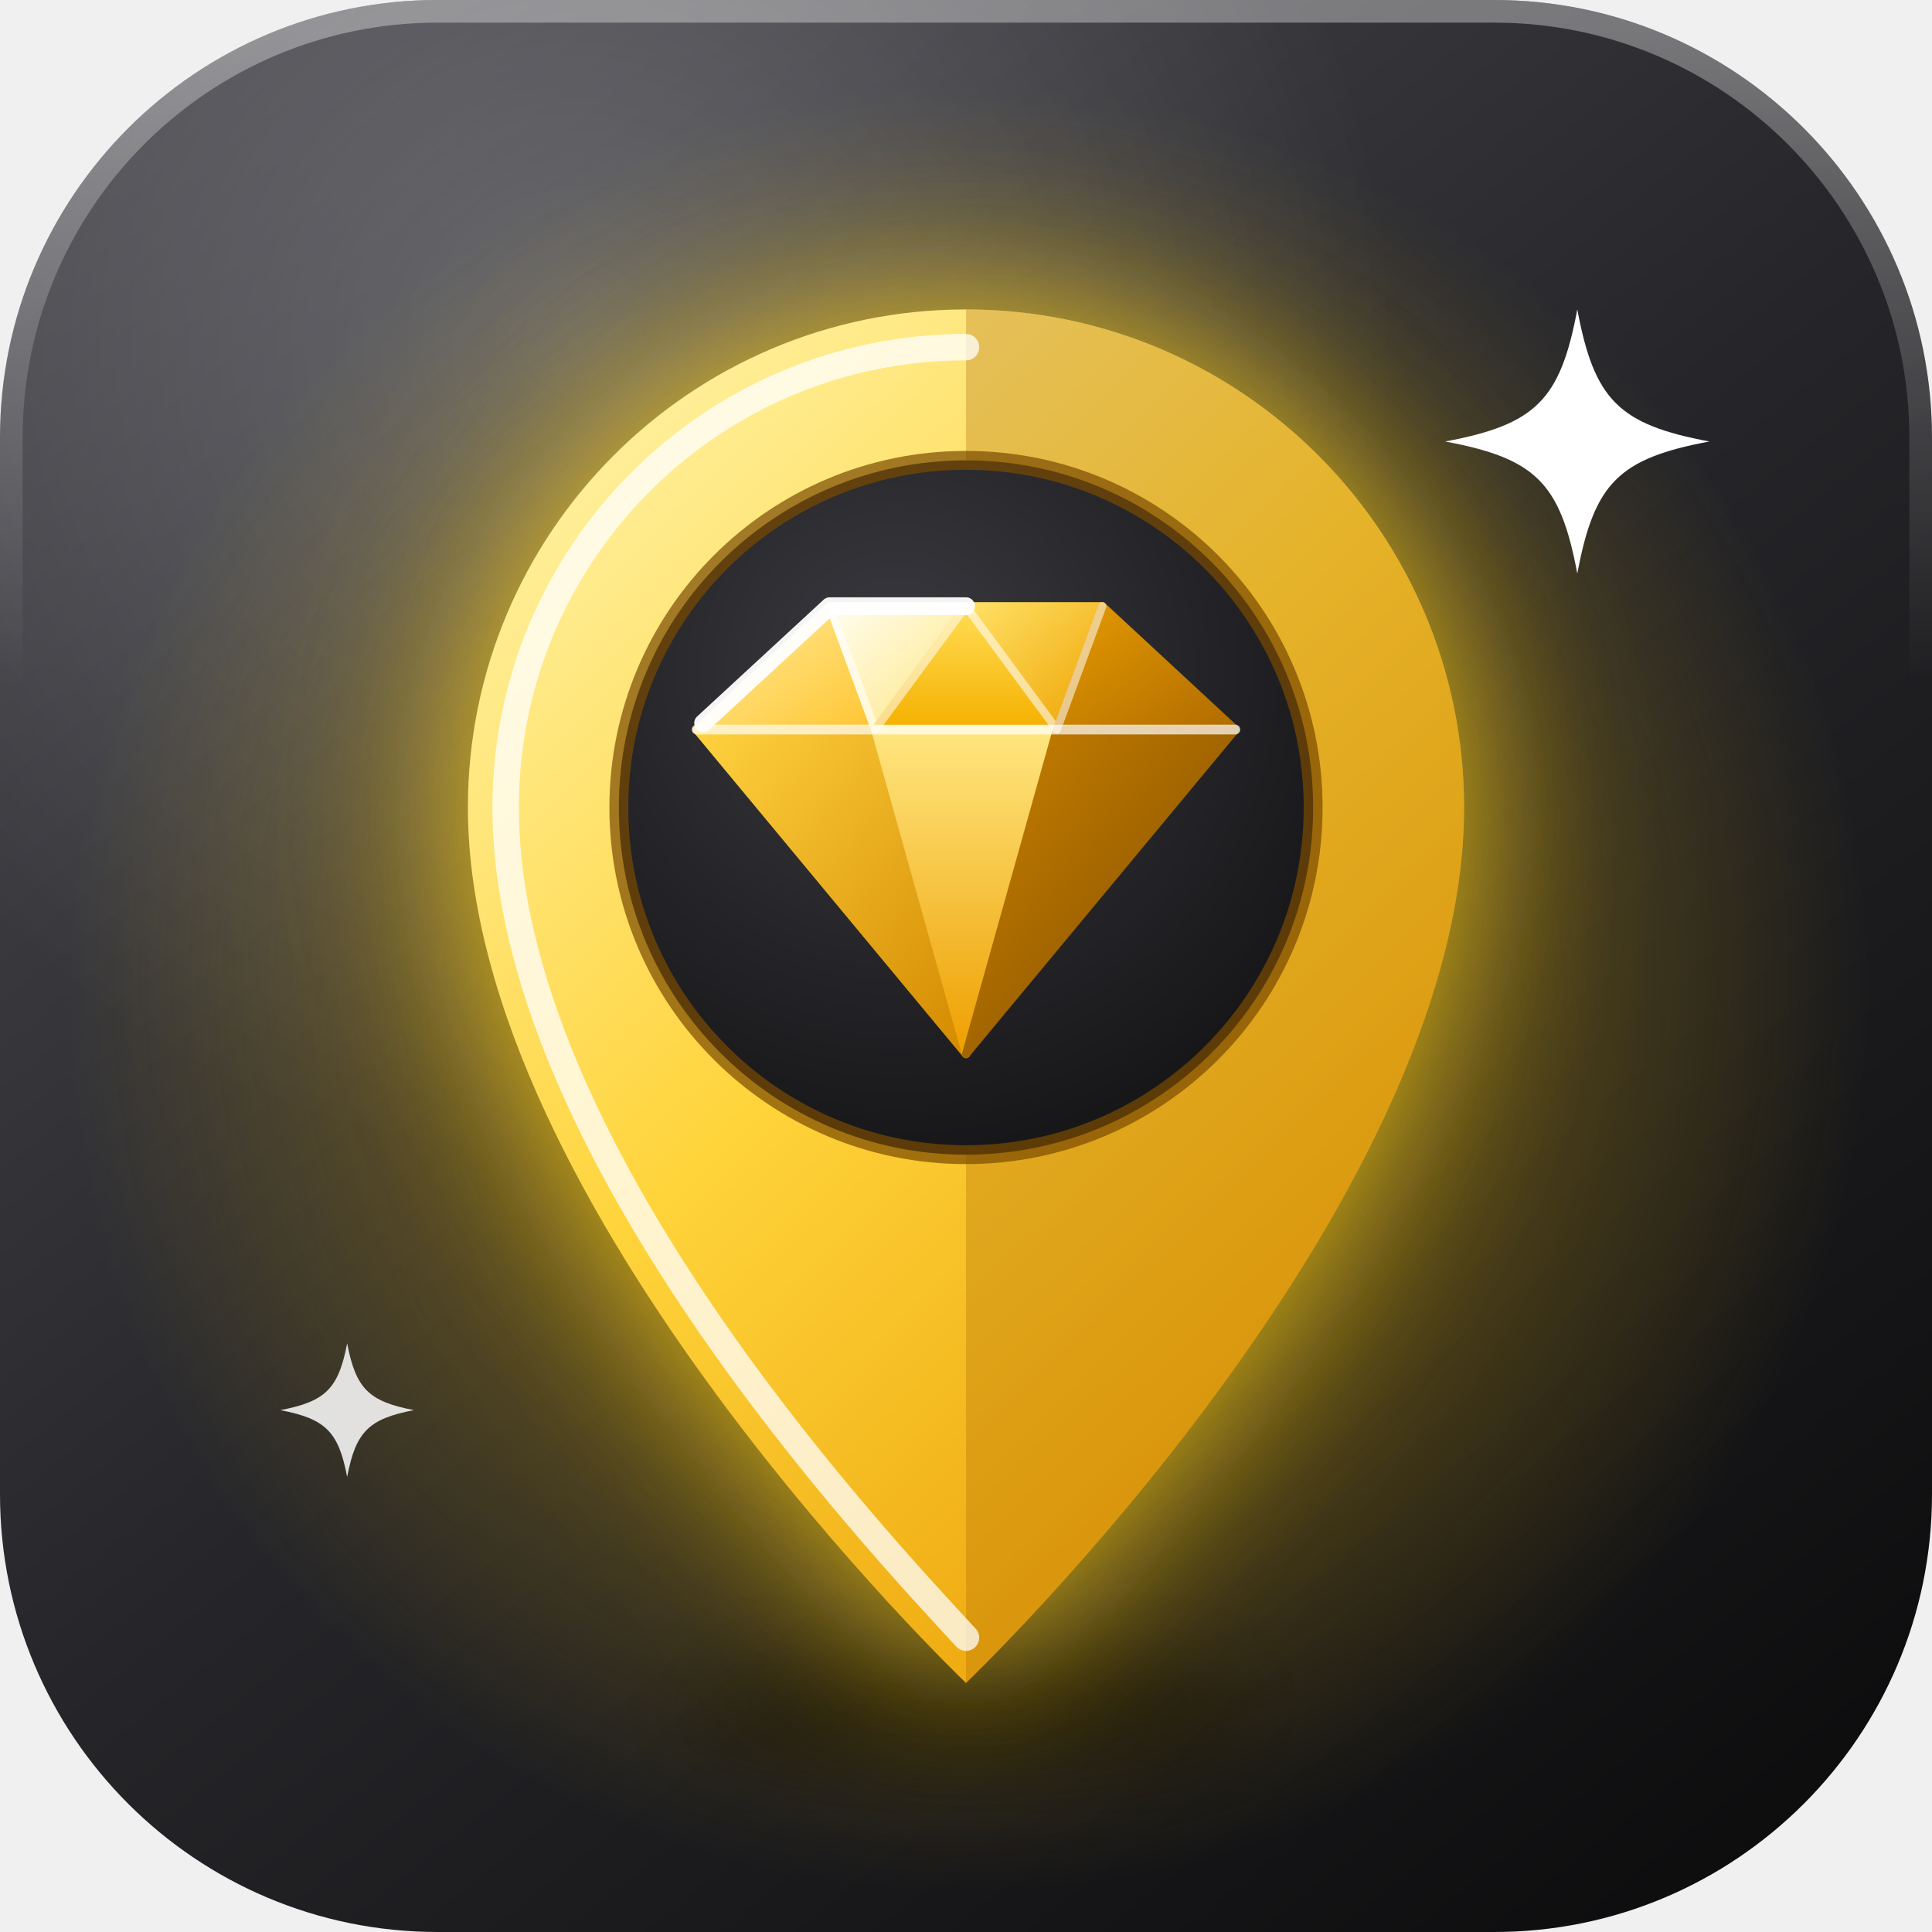
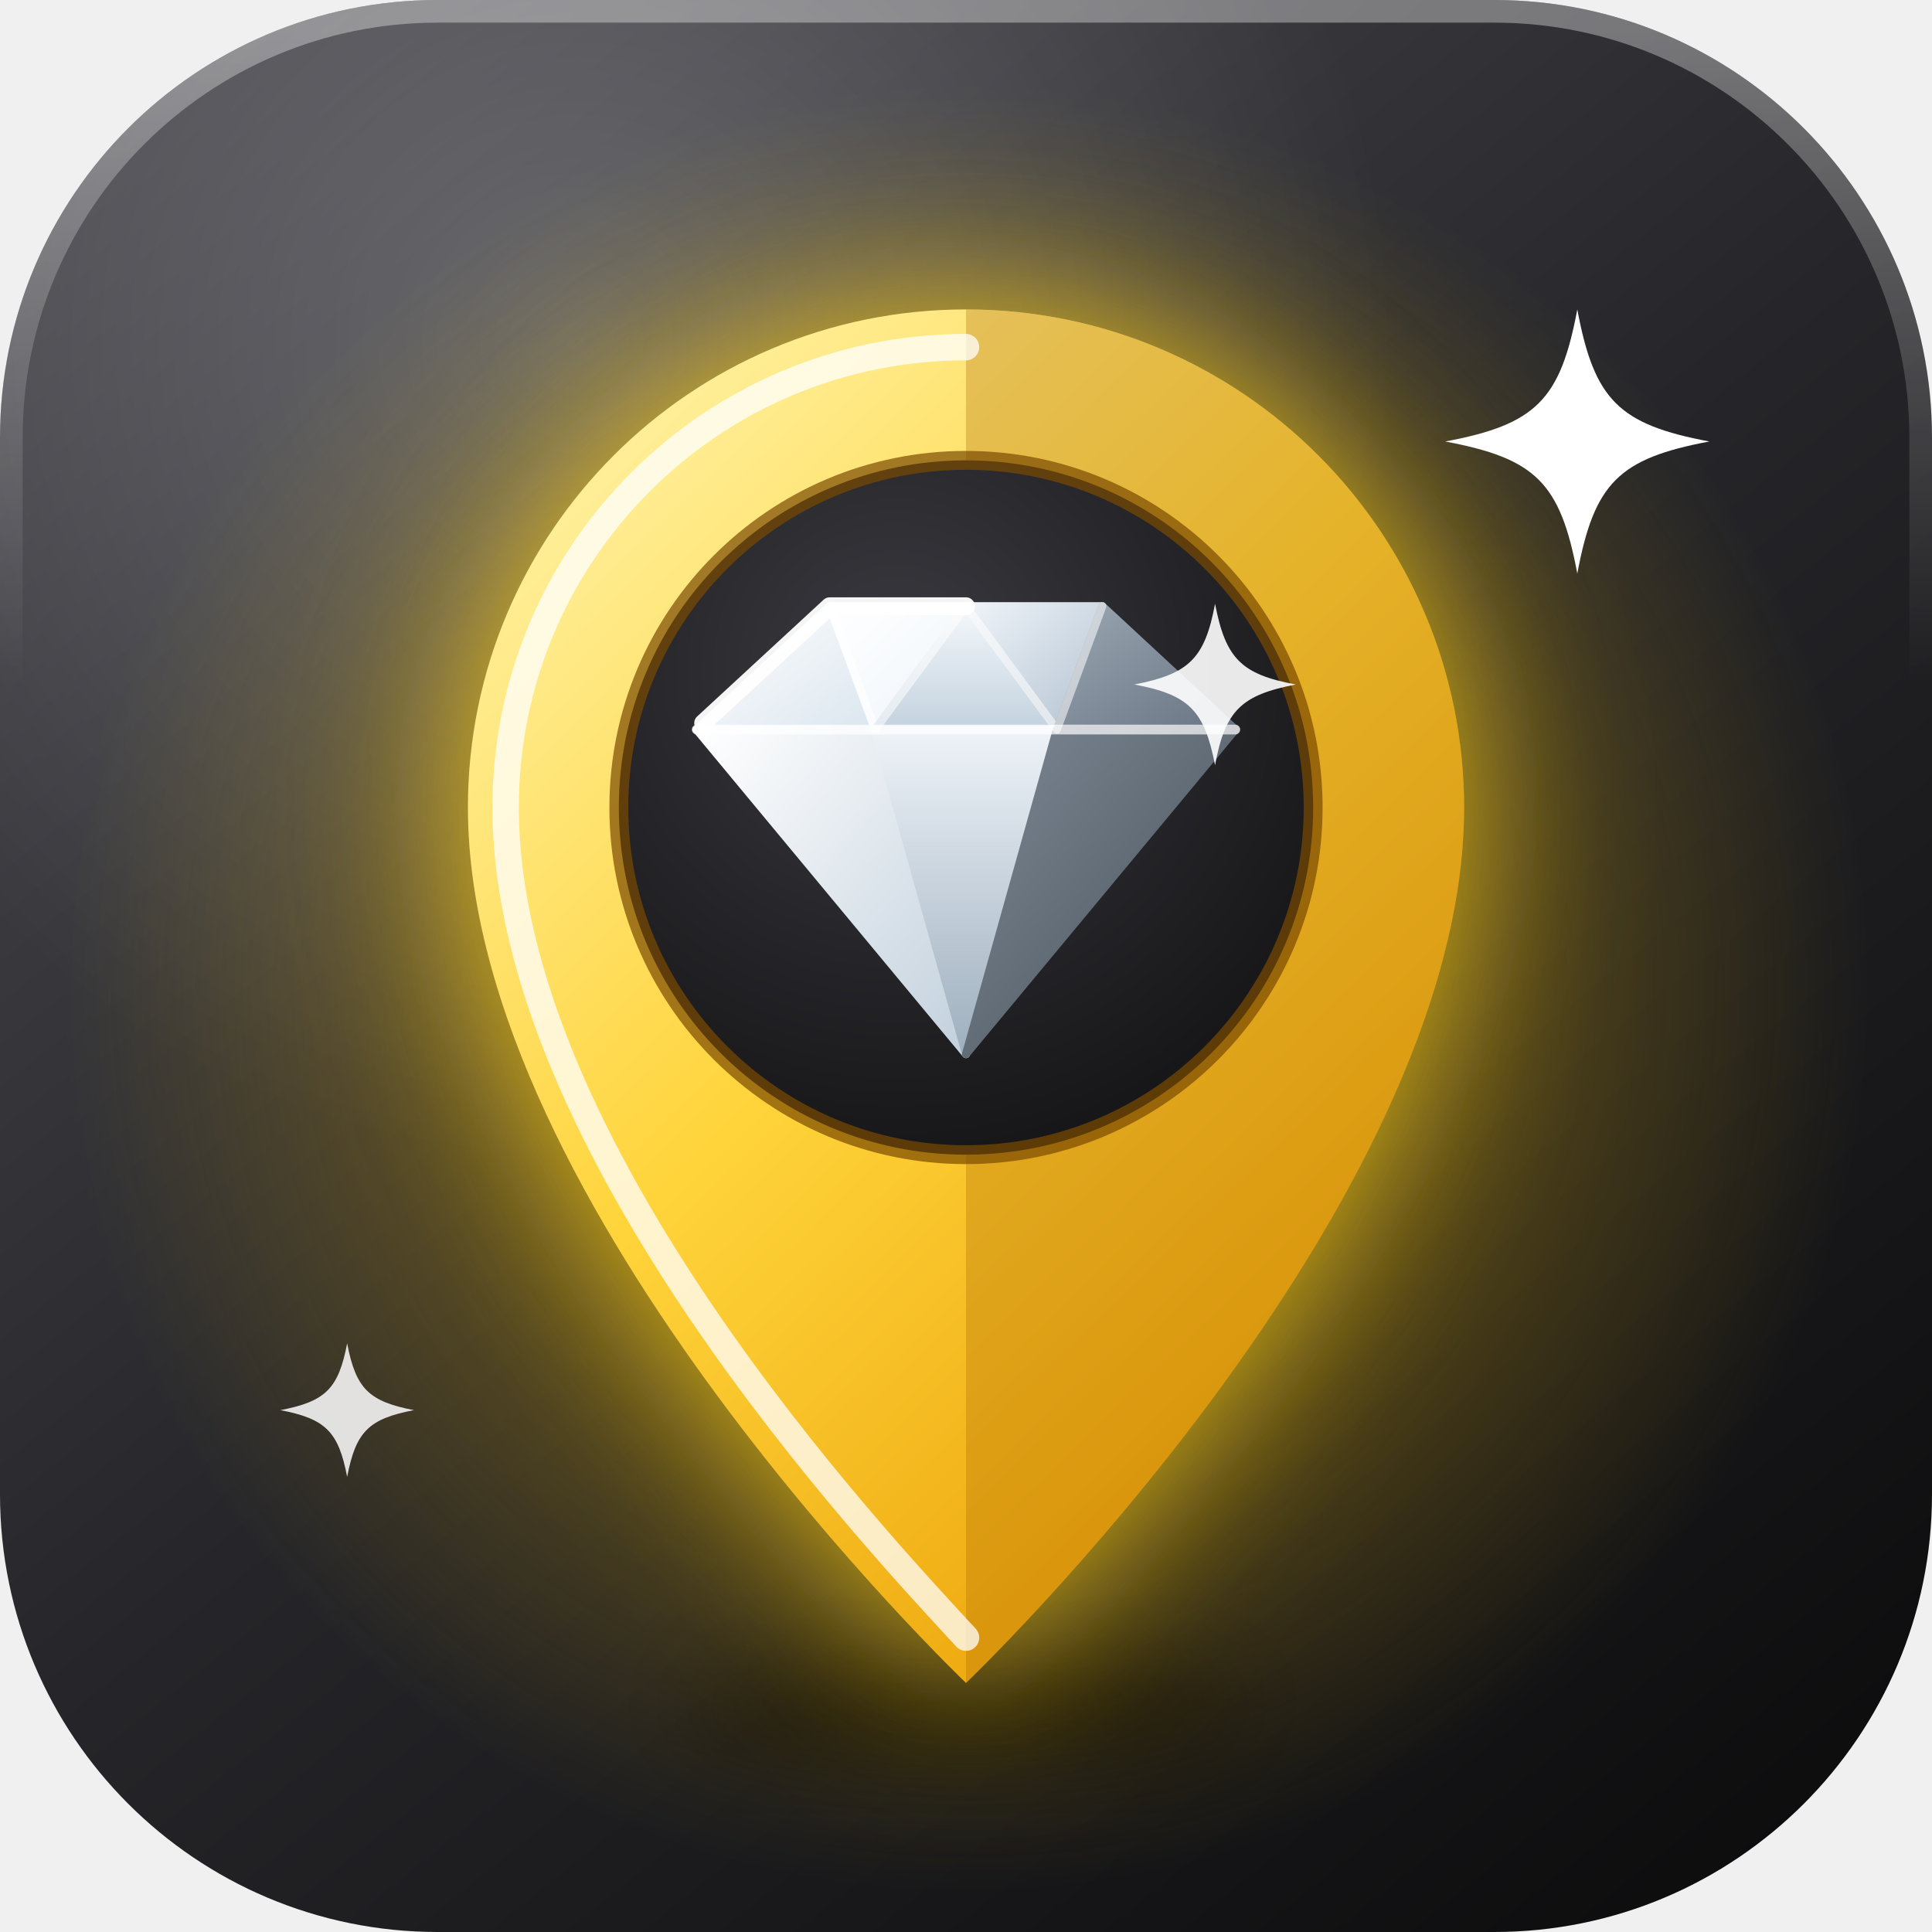
<svg xmlns="http://www.w3.org/2000/svg" viewBox="0 0 512 512" role="img" aria-label="The Zone">
  <defs>
    <linearGradient id="bg" x1=".1" y1="0" x2=".9" y2="1">
      <stop offset="0" stop-color="#4a4a50" />
      <stop offset=".5" stop-color="#26262a" />
      <stop offset="1" stop-color="#0c0c0d" />
    </linearGradient>
    <radialGradient id="glow" cx=".3" cy=".18" r=".7">
      <stop offset="0" stop-color="#fff" stop-opacity=".22" />
      <stop offset=".6" stop-color="#fff" stop-opacity="0" />
    </radialGradient>
    <linearGradient id="rim" x1="0" y1="0" x2="0" y2="1">
      <stop offset="0" stop-color="#fff" stop-opacity=".35" />
      <stop offset=".35" stop-color="#fff" stop-opacity="0" />
    </linearGradient>
    <radialGradient id="halo" cx=".5" cy=".5" r=".5">
      <stop offset="0" stop-color="#ffe14d" stop-opacity=".7" />
      <stop offset=".45" stop-color="#ffc400" stop-opacity=".3" />
      <stop offset="1" stop-color="#ffc400" stop-opacity="0" />
    </radialGradient>
    <linearGradient id="pin" x1=".15" y1="0" x2=".85" y2="1">
      <stop offset="0" stop-color="#fff3a8" />
      <stop offset=".45" stop-color="#ffd43b" />
      <stop offset="1" stop-color="#e89a00" />
    </linearGradient>
    <radialGradient id="well" cx=".4" cy=".3" r=".8">
      <stop offset="0" stop-color="#3a3a40" />
      <stop offset="1" stop-color="#121214" />
    </radialGradient>
    <linearGradient id="c1" x1="0" y1="0" x2="1" y2="1">
-       <stop offset="0" stop-color="#ffee9e" />
-       <stop offset="1" stop-color="#ffc533" />
+       <stop offset="0" stop-color="#ffffff" />
+       <stop offset="1" stop-color="#dce6ef" />
    </linearGradient>
    <linearGradient id="c2" x1="0" y1="0" x2="1" y2="1">
-       <stop offset="0" stop-color="#fffdf0" />
-       <stop offset="1" stop-color="#ffe680" />
+       <stop offset="0" stop-color="#ffffff" />
+       <stop offset="1" stop-color="#eef5fb" />
    </linearGradient>
    <linearGradient id="c3" x1="0" y1="0" x2="0" y2="1">
-       <stop offset="0" stop-color="#ffdd55" />
-       <stop offset="1" stop-color="#f5b000" />
+       <stop offset="0" stop-color="#f4f8fb" />
+       <stop offset="1" stop-color="#c3d2de" />
    </linearGradient>
    <linearGradient id="c4" x1="0" y1="0" x2="1" y2="1">
-       <stop offset="0" stop-color="#ffe066" />
-       <stop offset="1" stop-color="#eea300" />
+       <stop offset="0" stop-color="#eef3f8" />
+       <stop offset="1" stop-color="#b3c2d1" />
    </linearGradient>
    <linearGradient id="c5" x1="0" y1="0" x2="1" y2="1">
-       <stop offset="0" stop-color="#e59a00" />
-       <stop offset="1" stop-color="#b06c00" />
+       <stop offset="0" stop-color="#9aa7b3" />
+       <stop offset="1" stop-color="#687481" />
    </linearGradient>
    <linearGradient id="p1" x1="0" y1="0" x2="1" y2="1">
-       <stop offset="0" stop-color="#ffd23f" />
-       <stop offset="1" stop-color="#d48a00" />
+       <stop offset="0" stop-color="#ffffff" />
+       <stop offset="1" stop-color="#c3d1dd" />
    </linearGradient>
    <linearGradient id="p2" x1="0" y1="0" x2="0" y2="1">
-       <stop offset="0" stop-color="#ffe680" />
-       <stop offset="1" stop-color="#ee9f00" />
+       <stop offset="0" stop-color="#eef3f8" />
+       <stop offset="1" stop-color="#9eafbe" />
    </linearGradient>
    <linearGradient id="p3" x1="0" y1="0" x2="1" y2="1">
-       <stop offset="0" stop-color="#c88100" />
-       <stop offset="1" stop-color="#7f4a00" />
+       <stop offset="0" stop-color="#7c8894" />
+       <stop offset="1" stop-color="#48515a" />
    </linearGradient>
    <filter id="soft" x="-30%" y="-60%" width="160%" height="220%">
      <feGaussianBlur stdDeviation="12" />
    </filter>
    <filter id="shine" x="-40%" y="-40%" width="180%" height="180%">
      <feGaussianBlur stdDeviation="22" />
    </filter>
  </defs>
  <rect width="512" height="512" rx="116" fill="url(#bg)" />
  <rect width="512" height="512" rx="116" fill="url(#glow)" />
  <rect x="3" y="3" width="506" height="506" rx="113" fill="none" stroke="url(#rim)" stroke-width="6" />
  <ellipse cx="256" cy="452" rx="74" ry="13" fill="#000" opacity=".65" filter="url(#soft)" />
  <circle cx="256" cy="262" r="240" fill="url(#halo)" />
  <path d="M256 446C256 446 124 320 124 214A132 132 0 1 1 388 214C388 320 256 446 256 446Z" fill="#ffd21f" opacity=".8" filter="url(#shine)" />
  <path d="M256 446C256 446 124 320 124 214A132 132 0 1 1 388 214C388 320 256 446 256 446Z" fill="url(#pin)" />
  <path d="M256 82A132 132 0 0 1 388 214C388 320 256 446 256 446Z" fill="#a86400" opacity=".3" />
  <path d="M256 434C232 408 134 304 134 214A122 122 0 0 1 256 92" fill="none" stroke="#fff" stroke-width="7" stroke-linecap="round" opacity=".75" />
  <circle cx="256" cy="214" r="92" fill="url(#well)" />
  <circle cx="256" cy="214" r="92" fill="none" stroke="#7a4a00" stroke-width="5" opacity=".7" />
  <g transform="translate(256 220) scale(.43) translate(-256 -278)">
    <g stroke-linejoin="round" stroke-width="5">
      <path d="M90 216 172 140 200 216Z" fill="url(#c1)" stroke="url(#c1)" />
      <path d="M172 140H256L200 216Z" fill="url(#c2)" stroke="url(#c2)" />
      <path d="M256 140 312 216H200Z" fill="url(#c3)" stroke="url(#c3)" />
      <path d="M256 140H340L312 216Z" fill="url(#c4)" stroke="url(#c4)" />
      <path d="M340 140 422 216H312Z" fill="url(#c5)" stroke="url(#c5)" />
      <path d="M90 216H200L256 416Z" fill="url(#p1)" stroke="url(#p1)" />
      <path d="M200 216H312L256 416Z" fill="url(#p2)" stroke="url(#p2)" />
      <path d="M312 216H422L256 416Z" fill="url(#p3)" stroke="url(#p3)" />
    </g>
    <g fill="none" stroke="#fff" stroke-linecap="round" stroke-linejoin="round">
      <path d="M172 140 200 216 256 140 312 216 340 140" stroke-width="5" opacity=".55" />
      <path d="M90 216H422" stroke-width="6" opacity=".7" />
      <path d="M94 212 172 140H256" stroke-width="11" opacity=".95" />
    </g>
  </g>
  <path d="M418 82c4.500 24 11 30.500 35 35-24 4.500-30.500 11-35 35-4.500-24-11-30.500-35-35 24-4.500 30.500-11 35-35Z" fill="#fff" />
  <path d="M92 356c2.300 12 5.700 15.400 17.700 17.700-12 2.300-15.400 5.700-17.700 17.700-2.300-12-5.700-15.400-17.700-17.700 12-2.300 15.400-5.700 17.700-17.700Z" fill="#fff" opacity=".85" />
+   <path d="M322 160c2.800 14.500 6.900 18.700 21.400 21.400-14.500 2.800-18.700 6.900-21.400 21.400-2.800-14.500-6.900-18.700-21.400-21.400 14.500-2.800 18.700-6.900 21.400-21.400Z" fill="#fff" opacity=".9" />
</svg>
